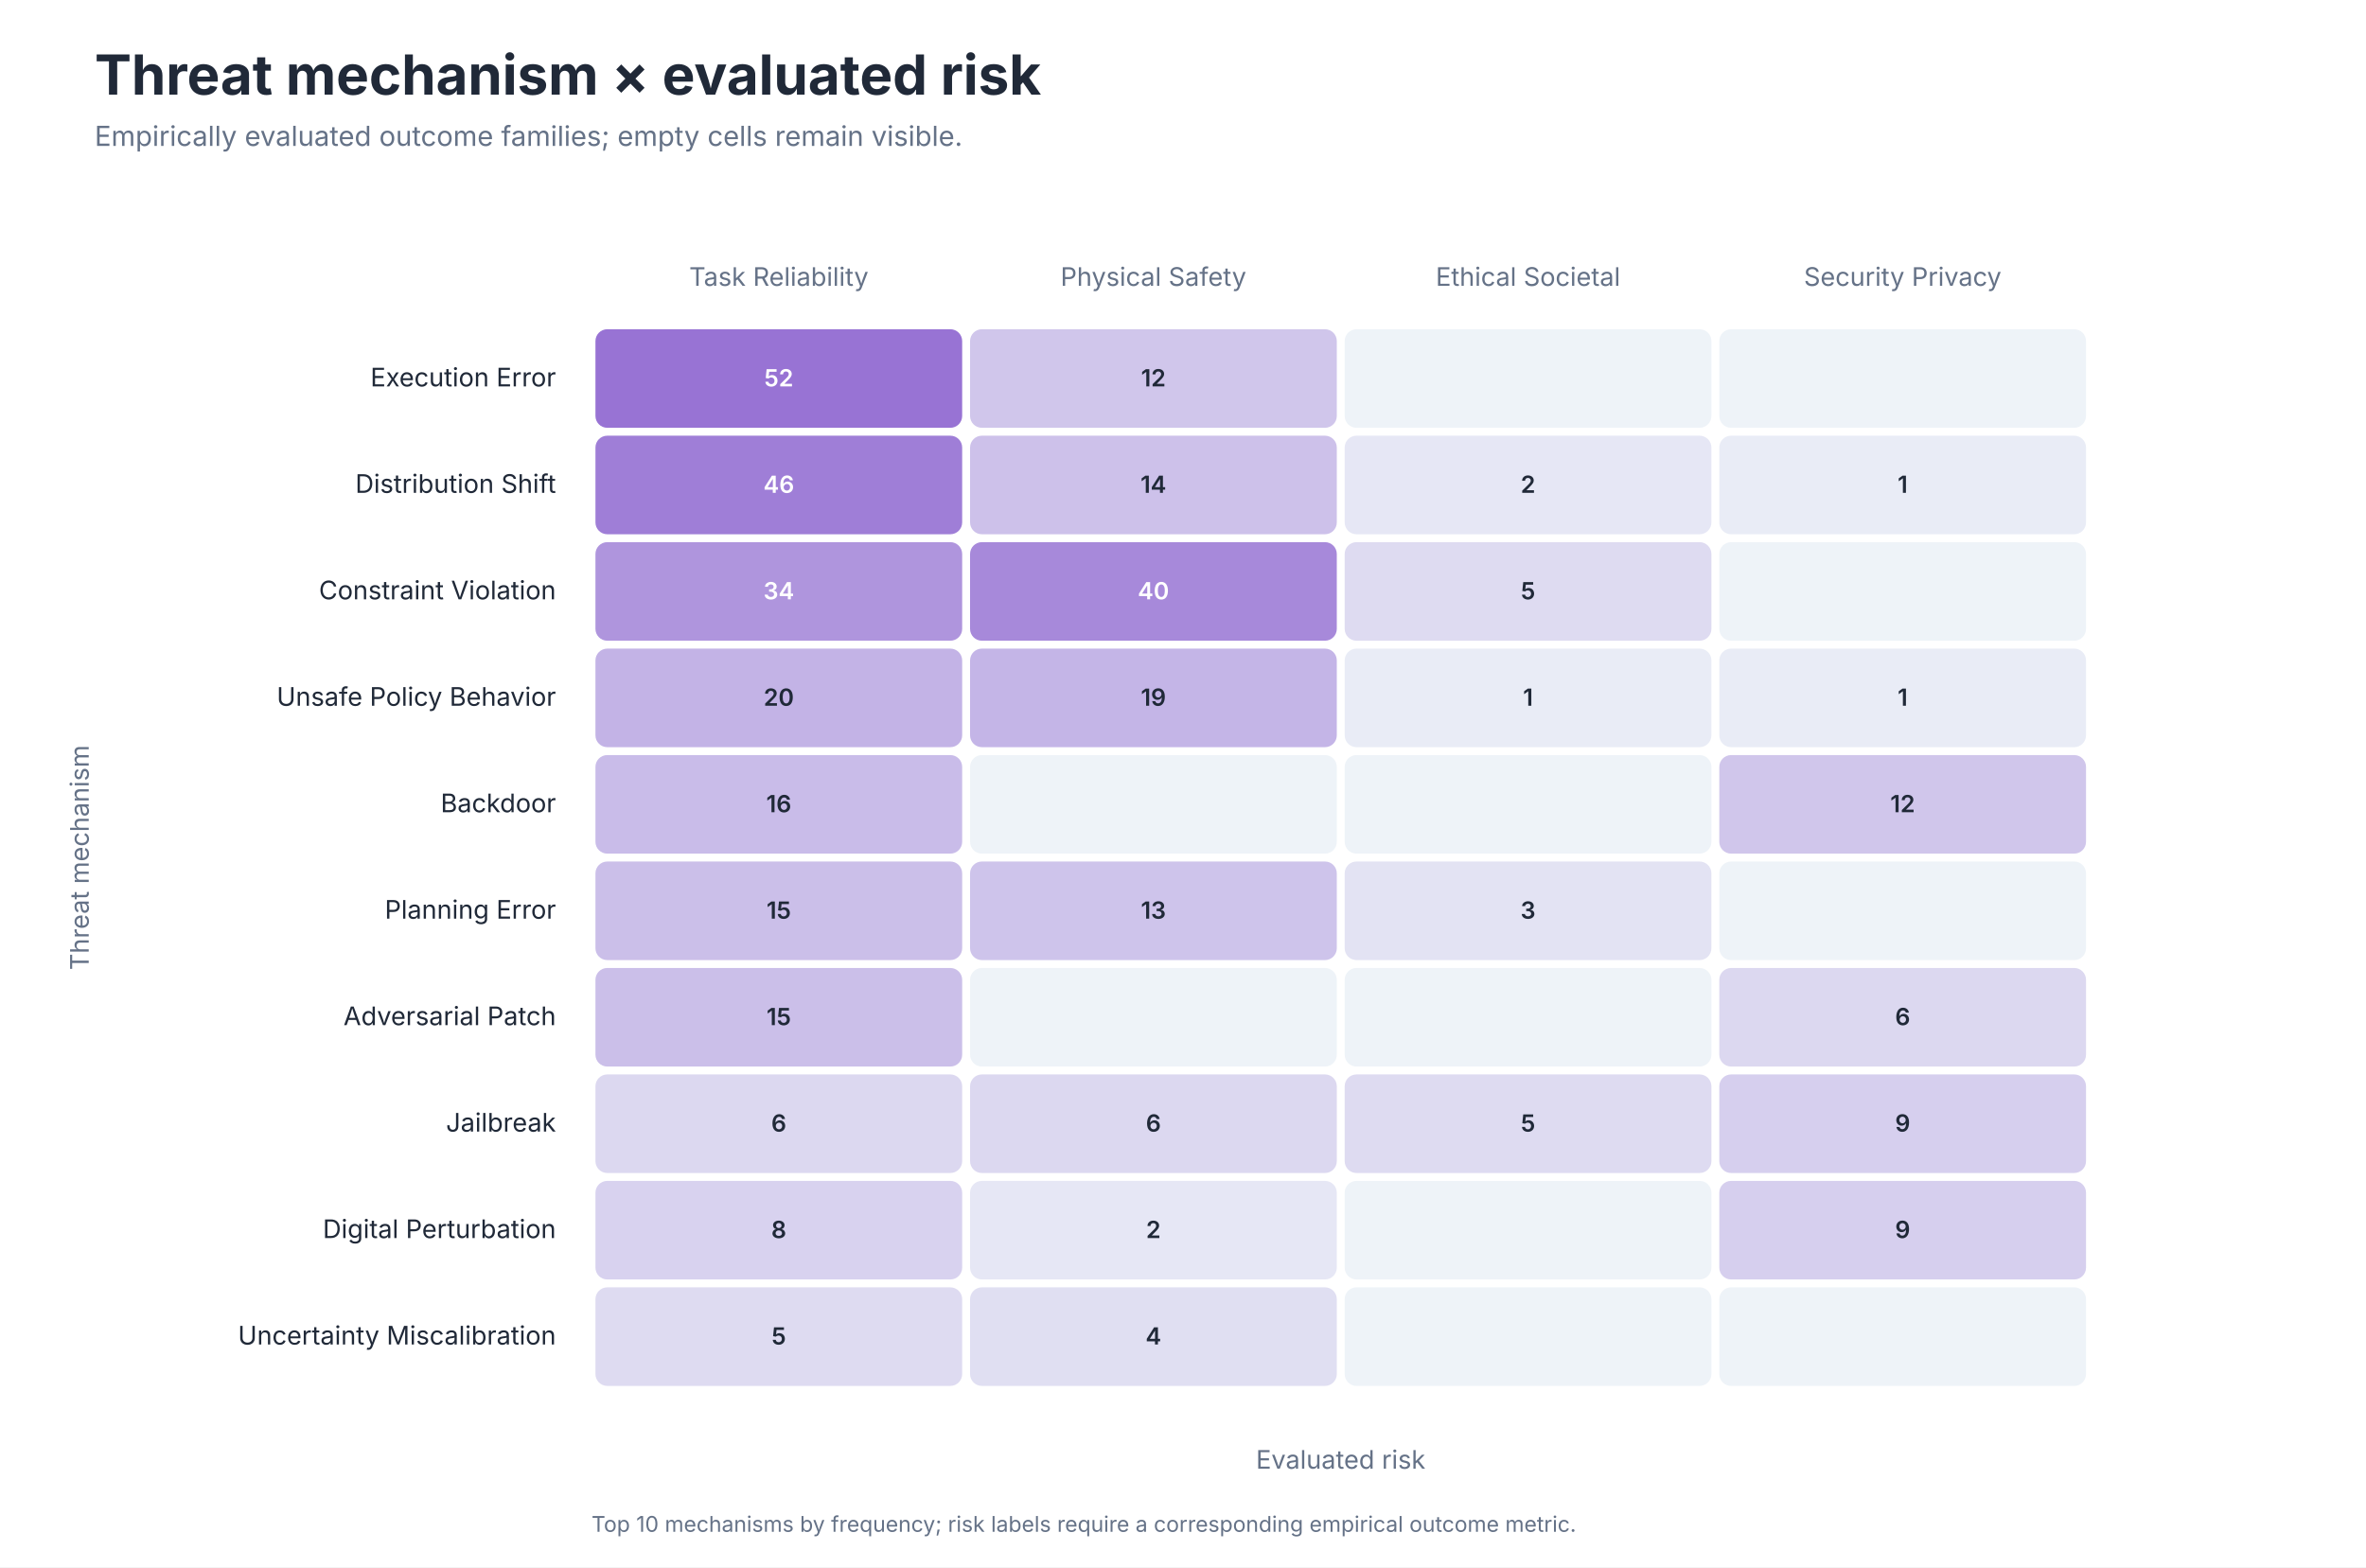
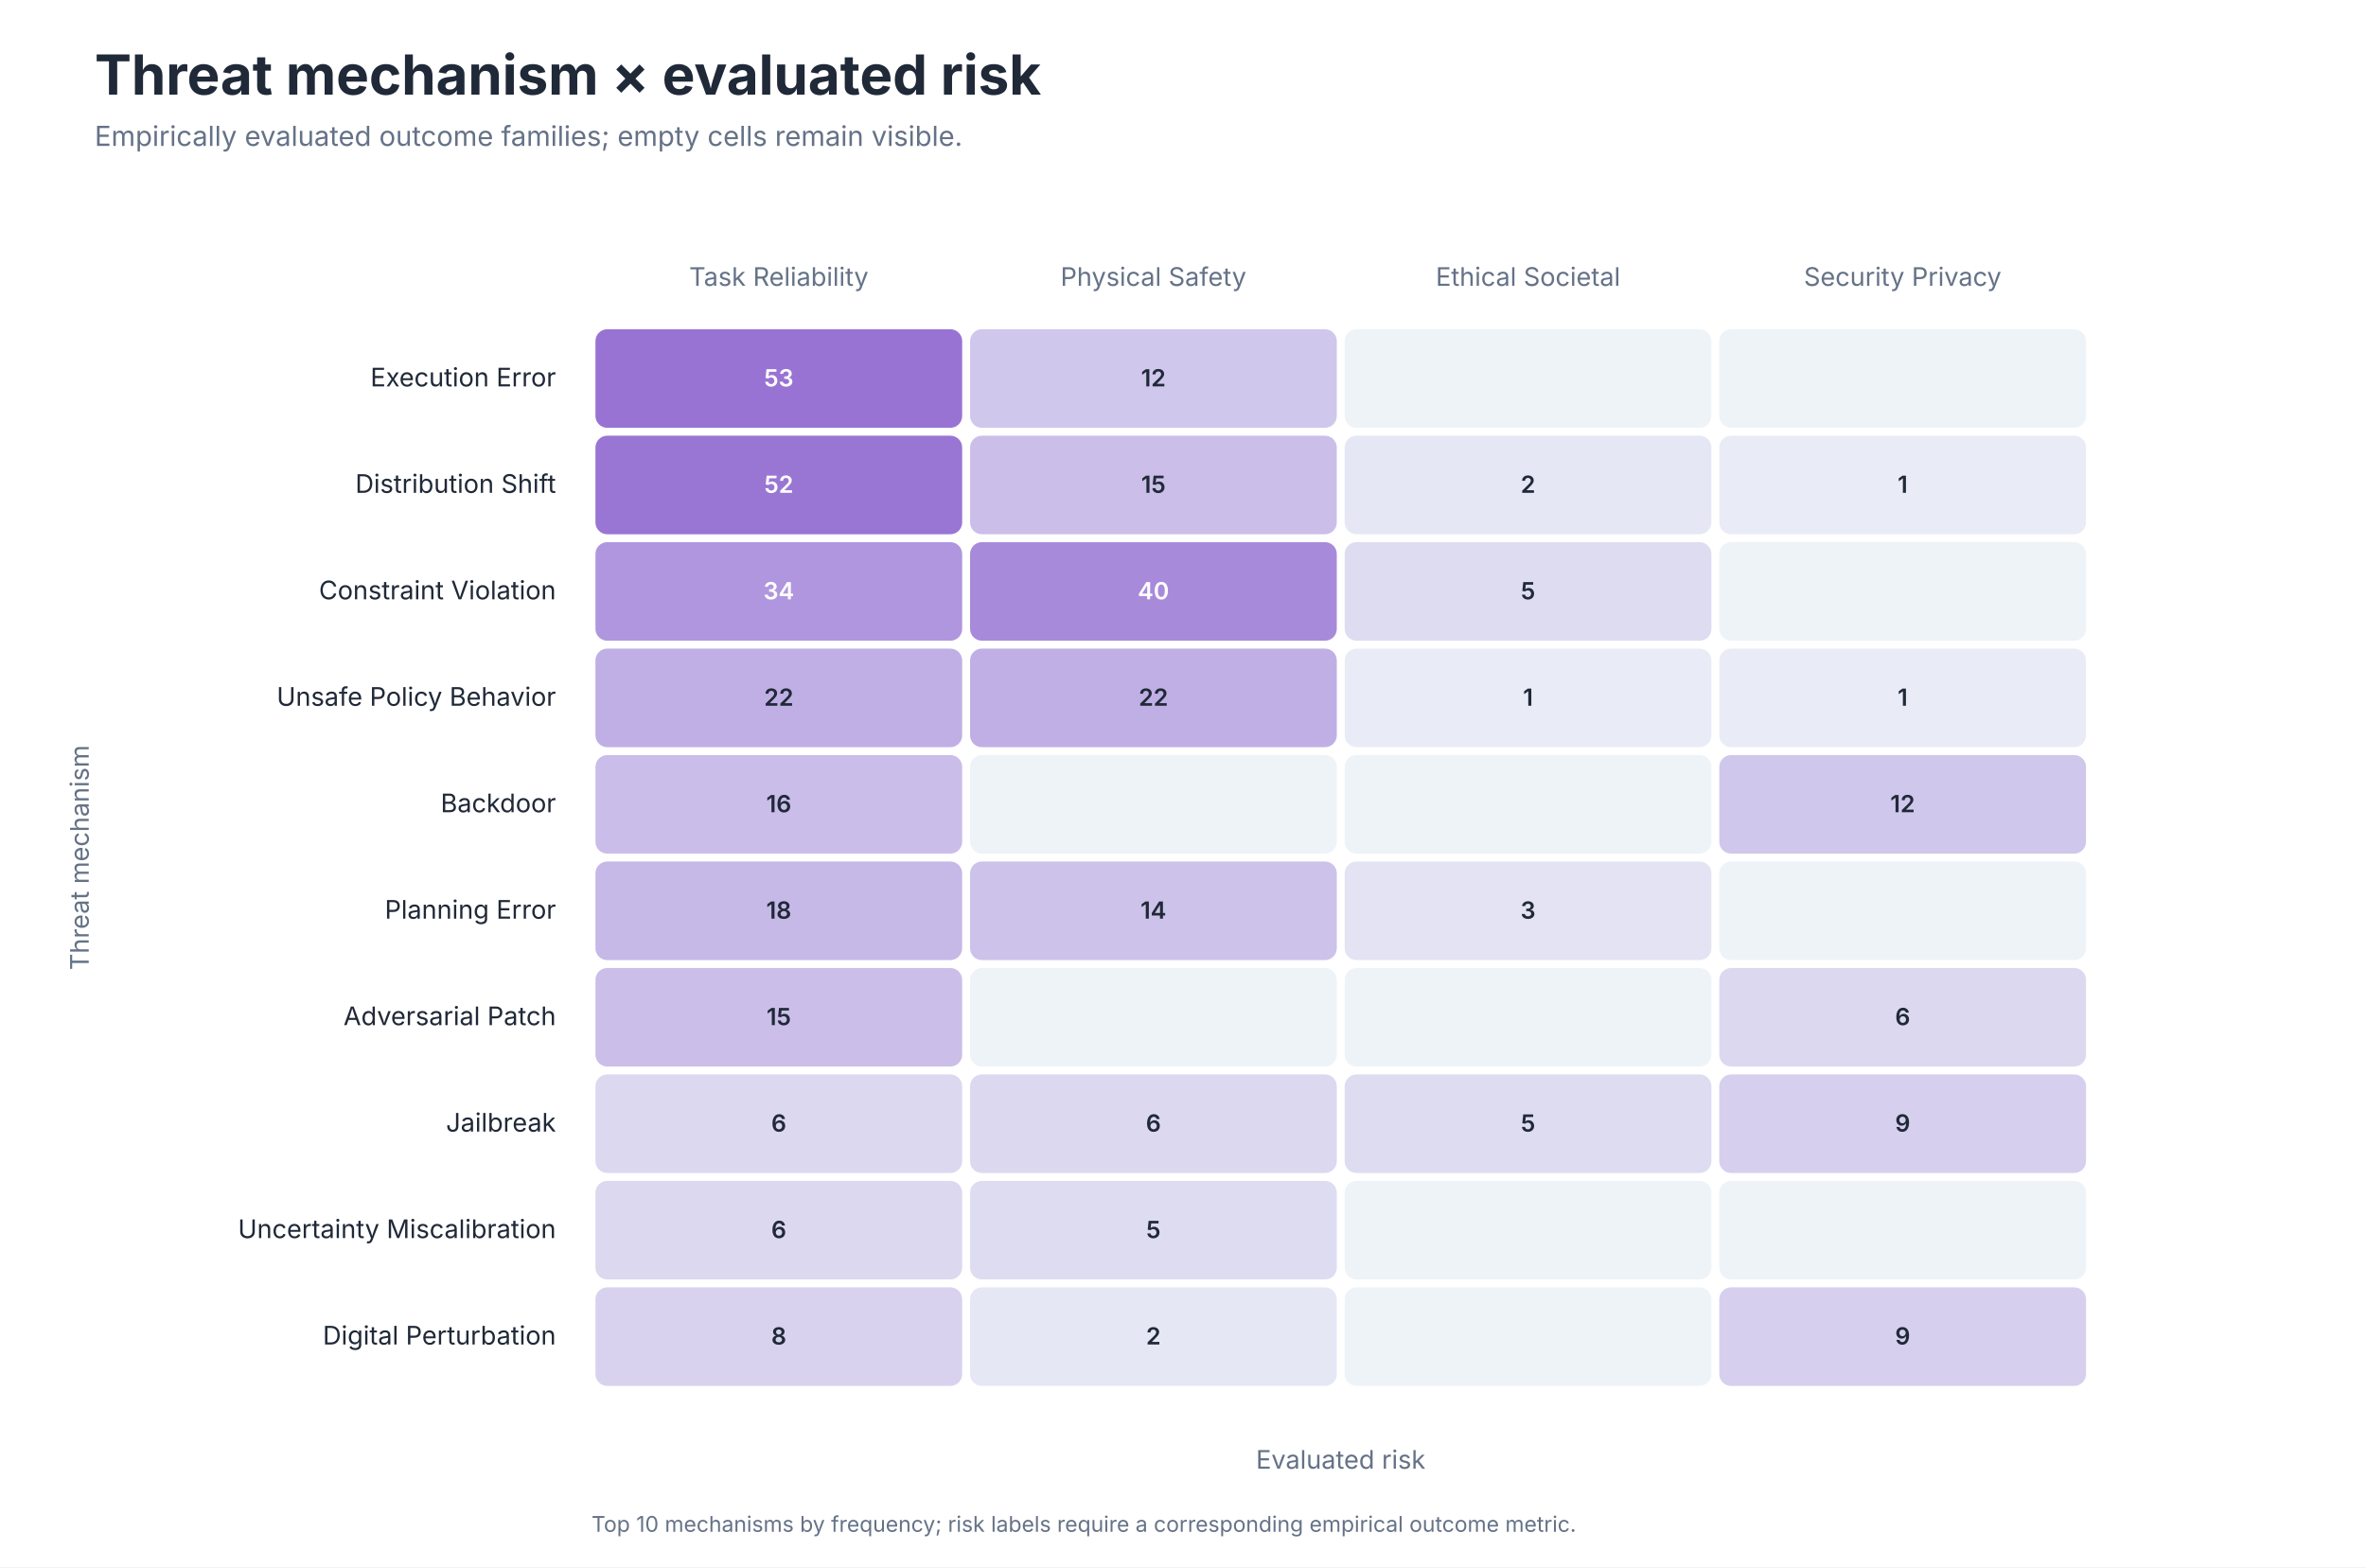
<svg xmlns="http://www.w3.org/2000/svg" role="img" aria-labelledby="title desc" viewBox="0 0 1200 795">
  <style>
text { font-family: -apple-system, BlinkMacSystemFont, 'Segoe UI', sans-serif; }
.title { font-size: 28px; font-weight: 650; fill: #202938; }
.subtitle { font-size: 14px; fill: #657287; }
.axis { font-size: 13px; fill: #657287; }
.label { font-size: 13px; fill: #202938; }
.small { font-size: 11px; fill: #657287; }
</style>
  <rect width="1200" height="795" fill="#FFFFFF" />
  <text class="title" x="48" y="48">Threat mechanism × evaluated risk</text>
  <text class="subtitle" x="48" y="74">Empirically evaluated outcome families; empty cells remain visible.</text>
  <text class="axis" x="395.0" y="145" text-anchor="middle">Task Reliability</text>
  <text class="axis" x="585.0" y="145" text-anchor="middle">Physical Safety</text>
  <text class="axis" x="775.0" y="145" text-anchor="middle">Ethical Societal</text>
  <text class="axis" x="965.0" y="145" text-anchor="middle">Security Privacy</text>
  <text class="label" x="282" y="196.0" text-anchor="end">Execution Error</text>
  <rect x="302" y="167" width="186" height="50" rx="6" fill="#9873D4" />
-   <text x="395.0" y="196.0" text-anchor="middle" font-size="12" font-weight="600" fill="#FFFFFF">52</text>
-   <rect x="492" y="167" width="186" height="50" rx="6" fill="#D0C6EB" />
+   <text x="395.0" y="196.0" text-anchor="middle" font-size="12" font-weight="600" fill="#FFFFFF">53</text>
+   <rect x="492" y="167" width="186" height="50" rx="6" fill="#D0C7EC" />
  <text x="585.0" y="196.0" text-anchor="middle" font-size="12" font-weight="600" fill="#202938">12</text>
  <rect x="682" y="167" width="186" height="50" rx="6" fill="#EEF3F8" />
  <text x="775.0" y="196.0" text-anchor="middle" font-size="12" font-weight="600" fill="#202938" />
  <rect x="872" y="167" width="186" height="50" rx="6" fill="#EEF3F8" />
  <text x="965.0" y="196.0" text-anchor="middle" font-size="12" font-weight="600" fill="#202938" />
  <text class="label" x="282" y="250.0" text-anchor="end">Distribution Shift</text>
-   <rect x="302" y="221" width="186" height="50" rx="6" fill="#9F7ED7" />
-   <text x="395.0" y="250.0" text-anchor="middle" font-size="12" font-weight="600" fill="#FFFFFF">46</text>
-   <rect x="492" y="221" width="186" height="50" rx="6" fill="#CDC1EA" />
-   <text x="585.0" y="250.0" text-anchor="middle" font-size="12" font-weight="600" fill="#202938">14</text>
+   <rect x="302" y="221" width="186" height="50" rx="6" fill="#9975D4" />
+   <text x="395.0" y="250.0" text-anchor="middle" font-size="12" font-weight="600" fill="#FFFFFF">52</text>
+   <rect x="492" y="221" width="186" height="50" rx="6" fill="#CBBFE9" />
+   <text x="585.0" y="250.0" text-anchor="middle" font-size="12" font-weight="600" fill="#202938">15</text>
  <rect x="682" y="221" width="186" height="50" rx="6" fill="#E6E7F5" />
  <text x="775.0" y="250.0" text-anchor="middle" font-size="12" font-weight="600" fill="#202938">2</text>
  <rect x="872" y="221" width="186" height="50" rx="6" fill="#E9ECF6" />
  <text x="965.0" y="250.0" text-anchor="middle" font-size="12" font-weight="600" fill="#202938">1</text>
  <text class="label" x="282" y="304.0" text-anchor="end">Constraint Violation</text>
-   <rect x="302" y="275" width="186" height="50" rx="6" fill="#AF95DD" />
+   <rect x="302" y="275" width="186" height="50" rx="6" fill="#B096DE" />
  <text x="395.0" y="304.0" text-anchor="middle" font-size="12" font-weight="600" fill="#FFFFFF">34</text>
-   <rect x="492" y="275" width="186" height="50" rx="6" fill="#A789DA" />
+   <rect x="492" y="275" width="186" height="50" rx="6" fill="#A88ADB" />
  <text x="585.0" y="304.0" text-anchor="middle" font-size="12" font-weight="600" fill="#FFFFFF">40</text>
-   <rect x="682" y="275" width="186" height="50" rx="6" fill="#DEDBF1" />
+   <rect x="682" y="275" width="186" height="50" rx="6" fill="#DEDCF1" />
  <text x="775.0" y="304.0" text-anchor="middle" font-size="12" font-weight="600" fill="#202938">5</text>
  <rect x="872" y="275" width="186" height="50" rx="6" fill="#EEF3F8" />
  <text x="965.0" y="304.0" text-anchor="middle" font-size="12" font-weight="600" fill="#202938" />
  <text class="label" x="282" y="358.0" text-anchor="end">Unsafe Policy Behavior</text>
-   <rect x="302" y="329" width="186" height="50" rx="6" fill="#C3B3E6" />
-   <text x="395.0" y="358.0" text-anchor="middle" font-size="12" font-weight="600" fill="#202938">20</text>
-   <rect x="492" y="329" width="186" height="50" rx="6" fill="#C4B5E7" />
-   <text x="585.0" y="358.0" text-anchor="middle" font-size="12" font-weight="600" fill="#202938">19</text>
+   <rect x="302" y="329" width="186" height="50" rx="6" fill="#C0AFE5" />
+   <text x="395.0" y="358.0" text-anchor="middle" font-size="12" font-weight="600" fill="#202938">22</text>
+   <rect x="492" y="329" width="186" height="50" rx="6" fill="#C0AFE5" />
+   <text x="585.0" y="358.0" text-anchor="middle" font-size="12" font-weight="600" fill="#202938">22</text>
  <rect x="682" y="329" width="186" height="50" rx="6" fill="#E9ECF6" />
  <text x="775.0" y="358.0" text-anchor="middle" font-size="12" font-weight="600" fill="#202938">1</text>
  <rect x="872" y="329" width="186" height="50" rx="6" fill="#E9ECF6" />
  <text x="965.0" y="358.0" text-anchor="middle" font-size="12" font-weight="600" fill="#202938">1</text>
  <text class="label" x="282" y="412.0" text-anchor="end">Backdoor</text>
-   <rect x="302" y="383" width="186" height="50" rx="6" fill="#C9BCE9" />
+   <rect x="302" y="383" width="186" height="50" rx="6" fill="#CABDE9" />
  <text x="395.0" y="412.0" text-anchor="middle" font-size="12" font-weight="600" fill="#202938">16</text>
  <rect x="492" y="383" width="186" height="50" rx="6" fill="#EEF3F8" />
  <text x="585.0" y="412.0" text-anchor="middle" font-size="12" font-weight="600" fill="#202938" />
  <rect x="682" y="383" width="186" height="50" rx="6" fill="#EEF3F8" />
  <text x="775.0" y="412.0" text-anchor="middle" font-size="12" font-weight="600" fill="#202938" />
-   <rect x="872" y="383" width="186" height="50" rx="6" fill="#D0C6EB" />
+   <rect x="872" y="383" width="186" height="50" rx="6" fill="#D0C7EC" />
  <text x="965.0" y="412.0" text-anchor="middle" font-size="12" font-weight="600" fill="#202938">12</text>
  <text class="label" x="282" y="466.0" text-anchor="end">Planning Error</text>
-   <rect x="302" y="437" width="186" height="50" rx="6" fill="#CBBFE9" />
-   <text x="395.0" y="466.0" text-anchor="middle" font-size="12" font-weight="600" fill="#202938">15</text>
-   <rect x="492" y="437" width="186" height="50" rx="6" fill="#CEC4EB" />
-   <text x="585.0" y="466.0" text-anchor="middle" font-size="12" font-weight="600" fill="#202938">13</text>
+   <rect x="302" y="437" width="186" height="50" rx="6" fill="#C6B8E7" />
+   <text x="395.0" y="466.0" text-anchor="middle" font-size="12" font-weight="600" fill="#202938">18</text>
+   <rect x="492" y="437" width="186" height="50" rx="6" fill="#CDC2EA" />
+   <text x="585.0" y="466.0" text-anchor="middle" font-size="12" font-weight="600" fill="#202938">14</text>
  <rect x="682" y="437" width="186" height="50" rx="6" fill="#E3E3F3" />
  <text x="775.0" y="466.0" text-anchor="middle" font-size="12" font-weight="600" fill="#202938">3</text>
  <rect x="872" y="437" width="186" height="50" rx="6" fill="#EEF3F8" />
  <text x="965.0" y="466.0" text-anchor="middle" font-size="12" font-weight="600" fill="#202938" />
  <text class="label" x="282" y="520.0" text-anchor="end">Adversarial Patch</text>
  <rect x="302" y="491" width="186" height="50" rx="6" fill="#CBBFE9" />
  <text x="395.0" y="520.0" text-anchor="middle" font-size="12" font-weight="600" fill="#202938">15</text>
  <rect x="492" y="491" width="186" height="50" rx="6" fill="#EEF3F8" />
  <text x="585.0" y="520.0" text-anchor="middle" font-size="12" font-weight="600" fill="#202938" />
  <rect x="682" y="491" width="186" height="50" rx="6" fill="#EEF3F8" />
  <text x="775.0" y="520.0" text-anchor="middle" font-size="12" font-weight="600" fill="#202938" />
  <rect x="872" y="491" width="186" height="50" rx="6" fill="#DCD8F0" />
  <text x="965.0" y="520.0" text-anchor="middle" font-size="12" font-weight="600" fill="#202938">6</text>
  <text class="label" x="282" y="574.0" text-anchor="end">Jailbreak</text>
  <rect x="302" y="545" width="186" height="50" rx="6" fill="#DCD8F0" />
  <text x="395.0" y="574.0" text-anchor="middle" font-size="12" font-weight="600" fill="#202938">6</text>
  <rect x="492" y="545" width="186" height="50" rx="6" fill="#DCD8F0" />
  <text x="585.0" y="574.0" text-anchor="middle" font-size="12" font-weight="600" fill="#202938">6</text>
-   <rect x="682" y="545" width="186" height="50" rx="6" fill="#DEDBF1" />
+   <rect x="682" y="545" width="186" height="50" rx="6" fill="#DEDCF1" />
  <text x="775.0" y="574.0" text-anchor="middle" font-size="12" font-weight="600" fill="#202938">5</text>
  <rect x="872" y="545" width="186" height="50" rx="6" fill="#D6CFEE" />
  <text x="965.0" y="574.0" text-anchor="middle" font-size="12" font-weight="600" fill="#202938">9</text>
-   <text class="label" x="282" y="628.0" text-anchor="end">Digital Perturbation</text>
-   <rect x="302" y="599" width="186" height="50" rx="6" fill="#D8D2EF" />
-   <text x="395.0" y="628.0" text-anchor="middle" font-size="12" font-weight="600" fill="#202938">8</text>
-   <rect x="492" y="599" width="186" height="50" rx="6" fill="#E6E7F5" />
-   <text x="585.0" y="628.0" text-anchor="middle" font-size="12" font-weight="600" fill="#202938">2</text>
+   <text class="label" x="282" y="628.0" text-anchor="end">Uncertainty Miscalibration</text>
+   <rect x="302" y="599" width="186" height="50" rx="6" fill="#DCD8F0" />
+   <text x="395.0" y="628.0" text-anchor="middle" font-size="12" font-weight="600" fill="#202938">6</text>
+   <rect x="492" y="599" width="186" height="50" rx="6" fill="#DEDCF1" />
+   <text x="585.0" y="628.0" text-anchor="middle" font-size="12" font-weight="600" fill="#202938">5</text>
  <rect x="682" y="599" width="186" height="50" rx="6" fill="#EEF3F8" />
  <text x="775.0" y="628.0" text-anchor="middle" font-size="12" font-weight="600" fill="#202938" />
-   <rect x="872" y="599" width="186" height="50" rx="6" fill="#D6CFEE" />
-   <text x="965.0" y="628.0" text-anchor="middle" font-size="12" font-weight="600" fill="#202938">9</text>
-   <text class="label" x="282" y="682.0" text-anchor="end">Uncertainty Miscalibration</text>
-   <rect x="302" y="653" width="186" height="50" rx="6" fill="#DEDBF1" />
-   <text x="395.0" y="682.0" text-anchor="middle" font-size="12" font-weight="600" fill="#202938">5</text>
-   <rect x="492" y="653" width="186" height="50" rx="6" fill="#E0DFF2" />
-   <text x="585.0" y="682.0" text-anchor="middle" font-size="12" font-weight="600" fill="#202938">4</text>
+   <rect x="872" y="599" width="186" height="50" rx="6" fill="#EEF3F8" />
+   <text x="965.0" y="628.0" text-anchor="middle" font-size="12" font-weight="600" fill="#202938" />
+   <text class="label" x="282" y="682.0" text-anchor="end">Digital Perturbation</text>
+   <rect x="302" y="653" width="186" height="50" rx="6" fill="#D8D2EF" />
+   <text x="395.0" y="682.0" text-anchor="middle" font-size="12" font-weight="600" fill="#202938">8</text>
+   <rect x="492" y="653" width="186" height="50" rx="6" fill="#E6E7F5" />
+   <text x="585.0" y="682.0" text-anchor="middle" font-size="12" font-weight="600" fill="#202938">2</text>
  <rect x="682" y="653" width="186" height="50" rx="6" fill="#EEF3F8" />
  <text x="775.0" y="682.0" text-anchor="middle" font-size="12" font-weight="600" fill="#202938" />
-   <rect x="872" y="653" width="186" height="50" rx="6" fill="#EEF3F8" />
-   <text x="965.0" y="682.0" text-anchor="middle" font-size="12" font-weight="600" fill="#202938" />
+   <rect x="872" y="653" width="186" height="50" rx="6" fill="#D6CFEE" />
+   <text x="965.0" y="682.0" text-anchor="middle" font-size="12" font-weight="600" fill="#202938">9</text>
  <text class="axis" x="680.0" y="745" text-anchor="middle">Evaluated risk</text>
  <text class="axis" transform="translate(45 435.0) rotate(-90)" text-anchor="middle">Threat mechanism</text>
  <text class="small" x="300" y="777">Top 10 mechanisms by frequency; risk labels require a corresponding empirical outcome metric.</text>
</svg>
